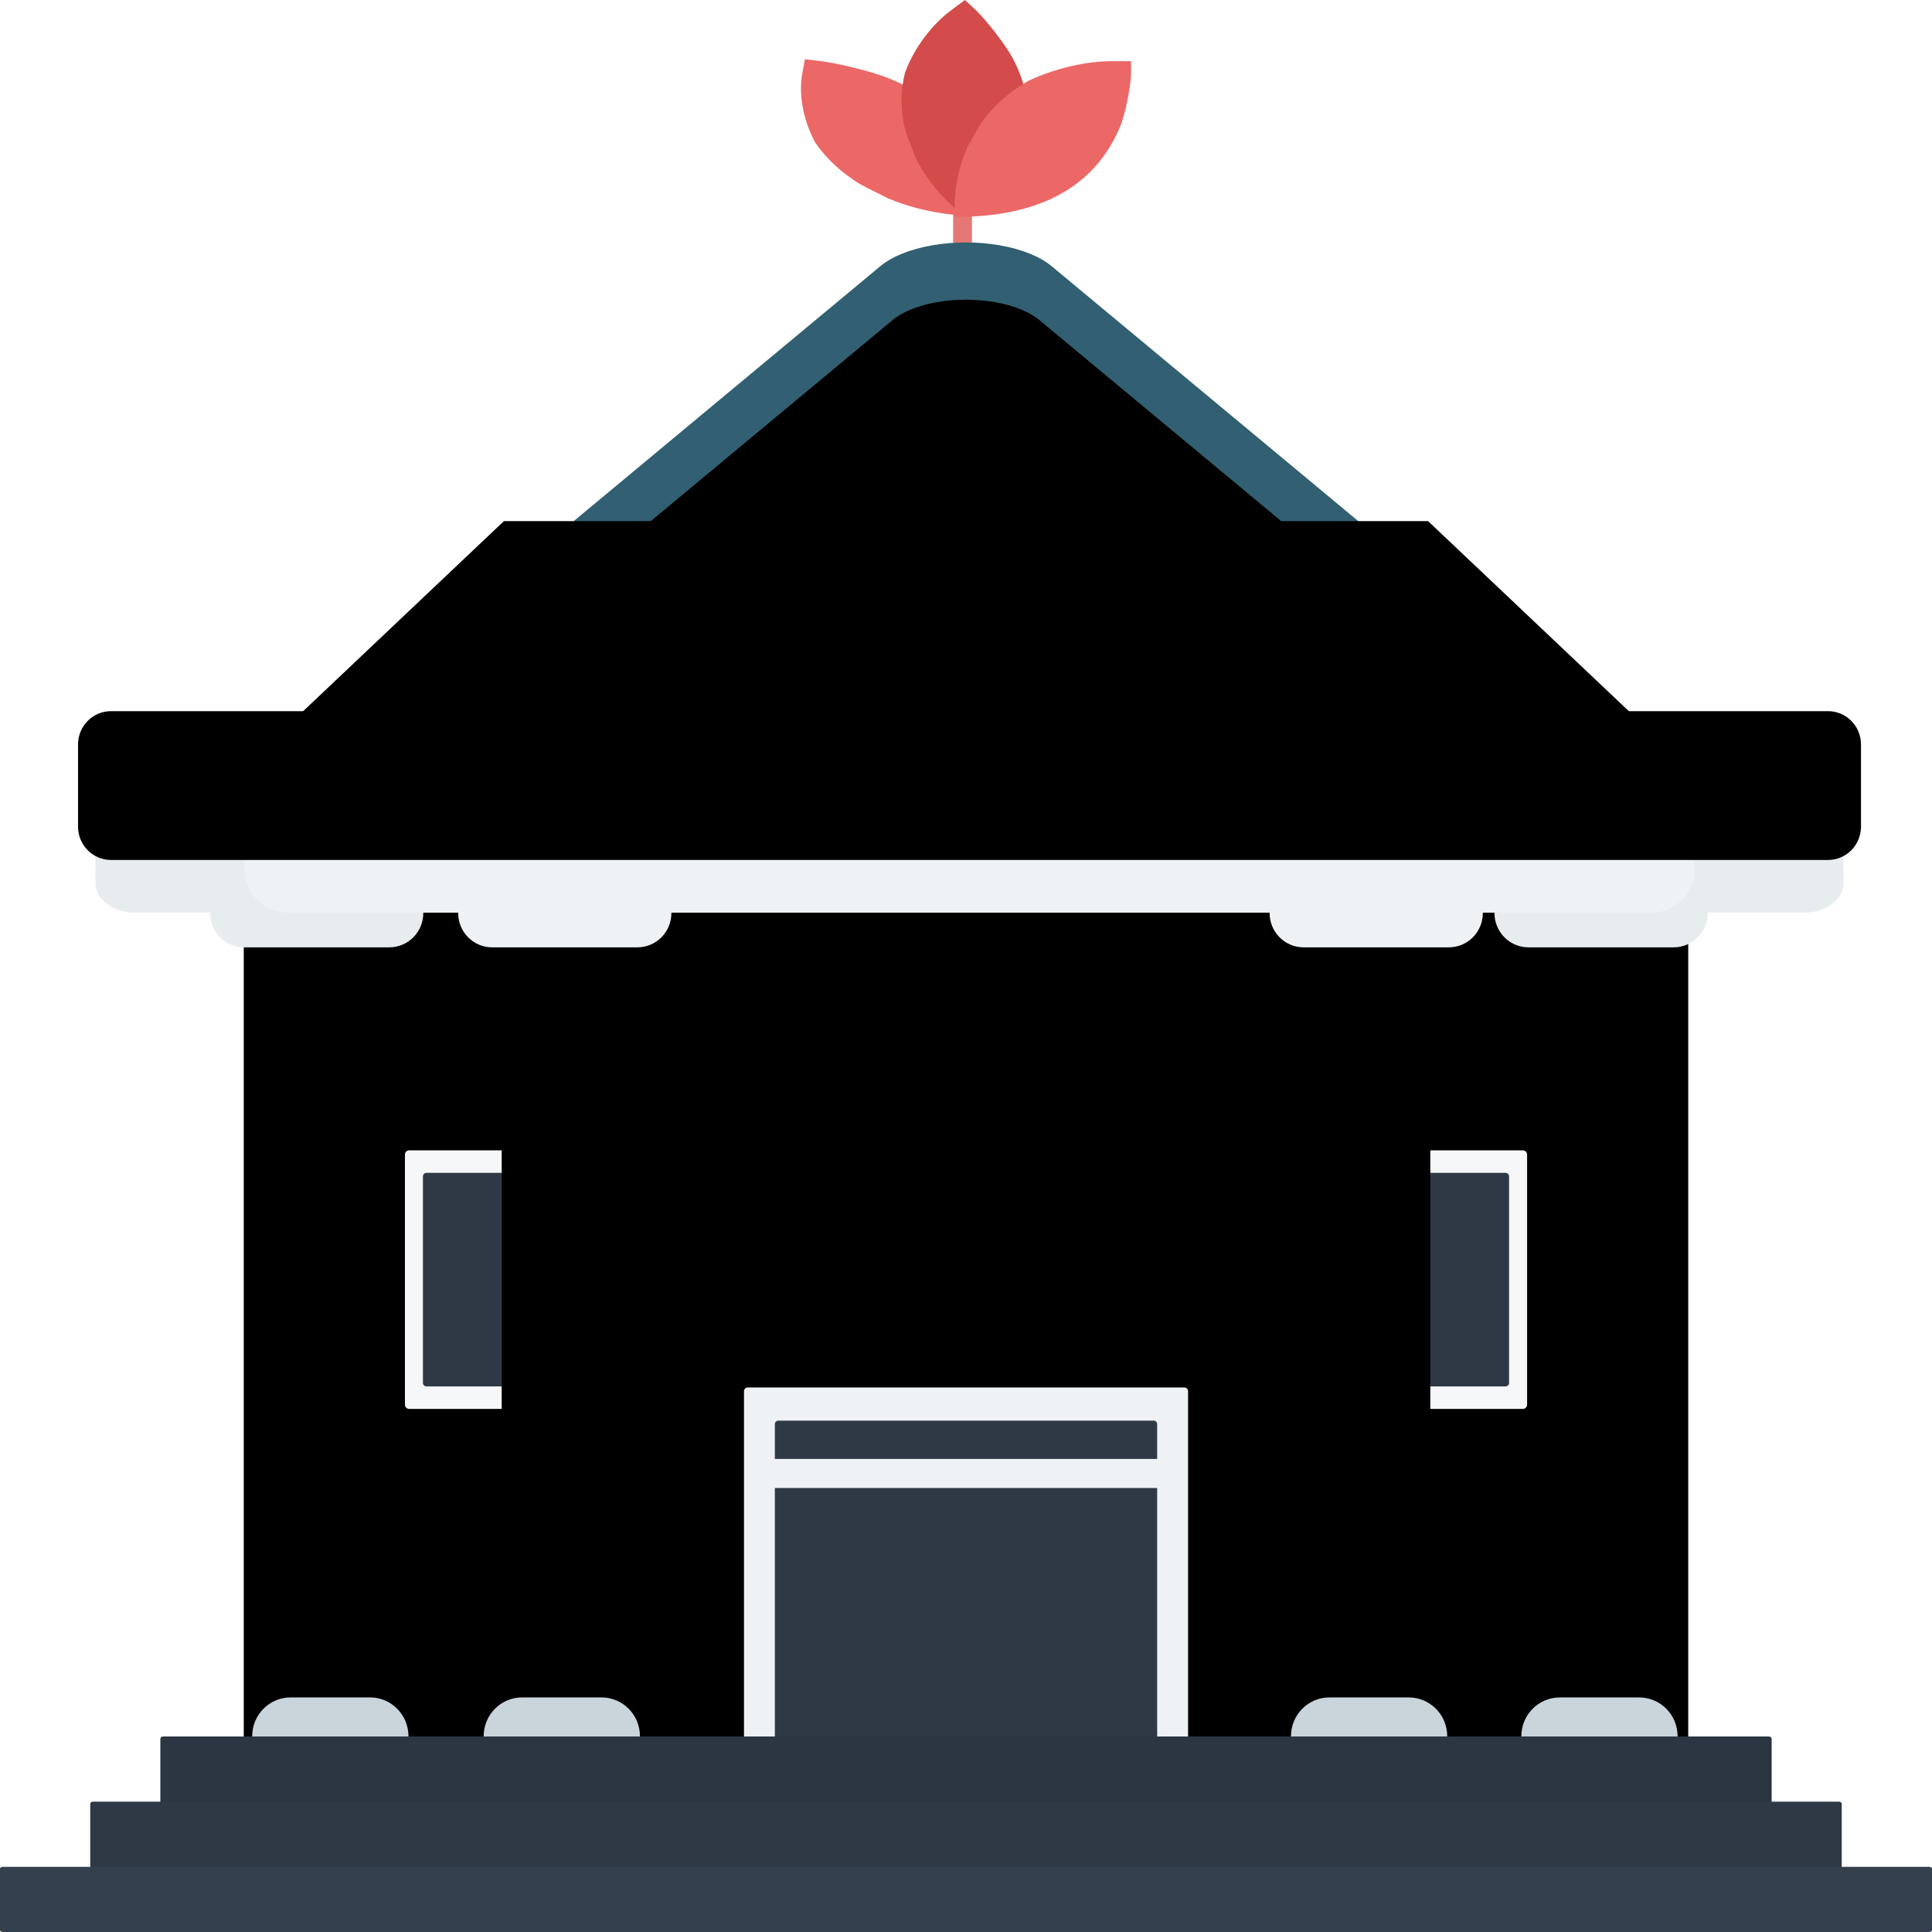
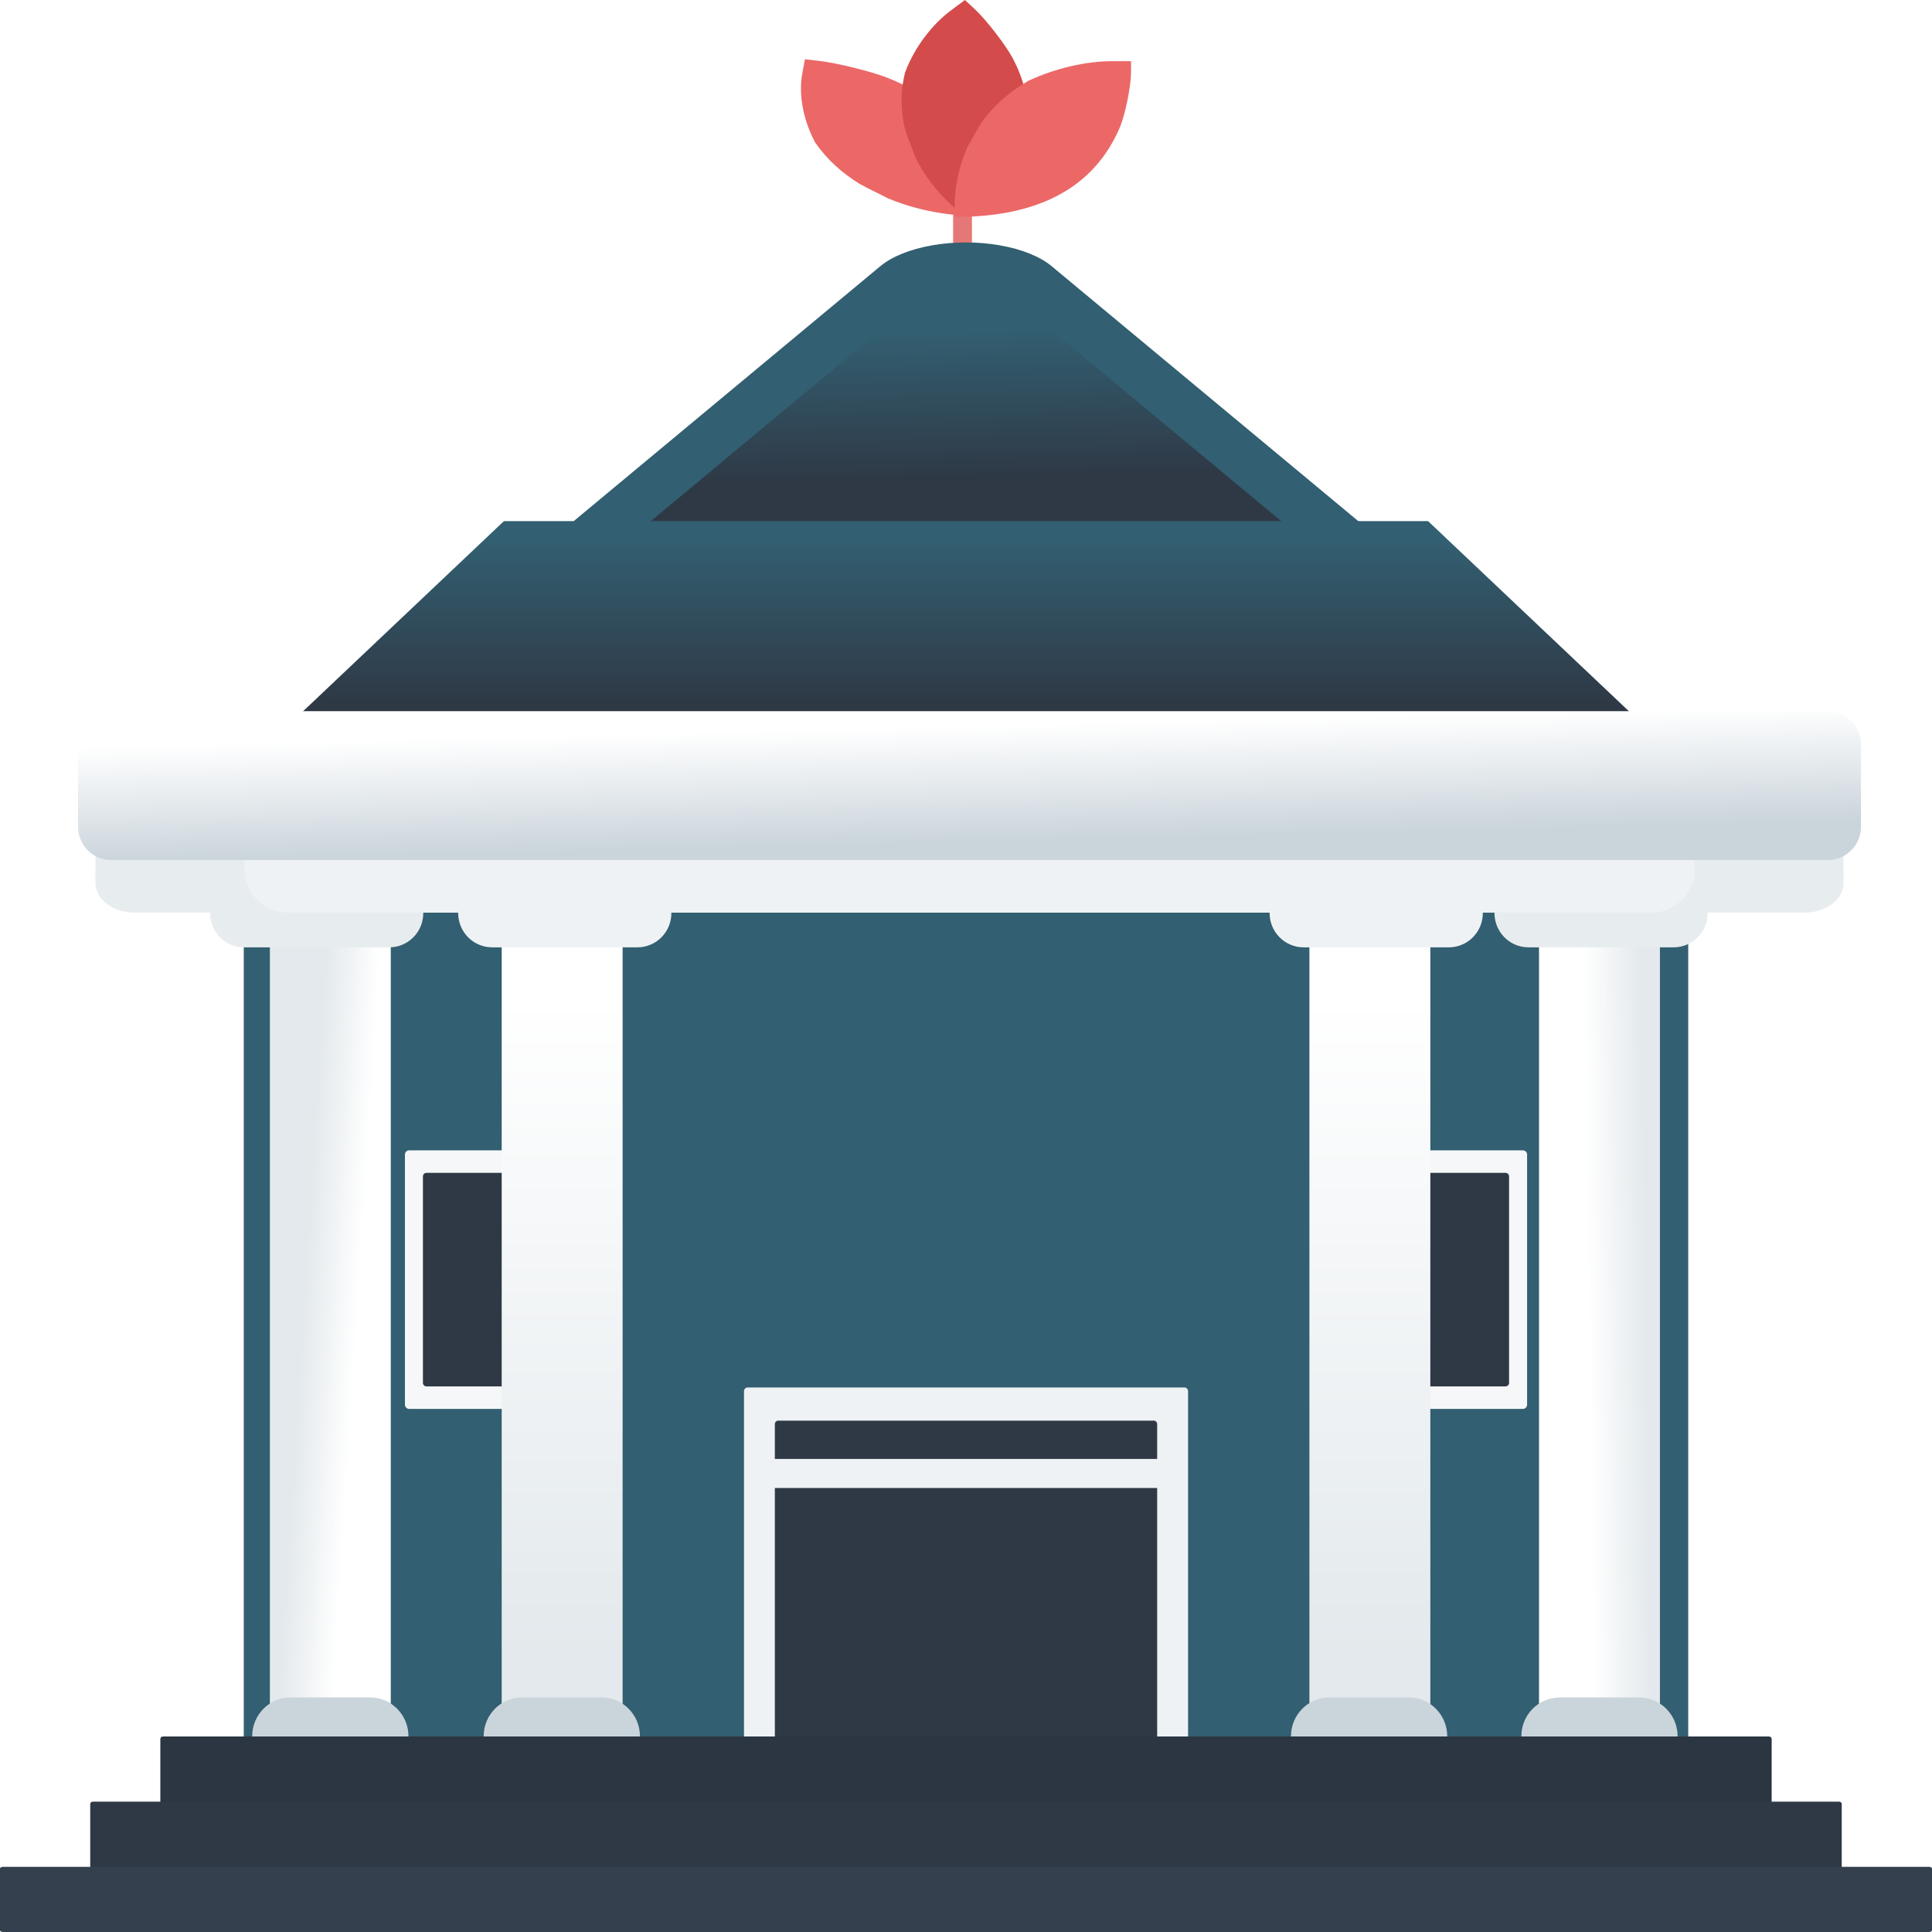
<svg xmlns="http://www.w3.org/2000/svg" width="200" height="200" viewBox="0 0 200 200" fill="none">
  <path d="M99.641 19.226C99.382 19.226 99.134 19.307 98.952 19.451C98.769 19.594 98.666 19.789 98.666 19.992V25.268C98.666 25.471 98.769 25.666 98.952 25.81C99.134 25.954 99.382 26.034 99.641 26.034C99.899 26.034 100.147 25.954 100.33 25.81C100.513 25.666 100.616 25.471 100.616 25.268V19.992C100.616 19.789 100.513 19.594 100.33 19.451C100.147 19.307 99.899 19.226 99.641 19.226Z" fill="#E57876" />
  <path d="M83.054 7.603C82.663 9.715 83.114 12.278 84.277 14.544L84.398 14.781L84.424 14.799C85.661 16.592 87.272 17.976 89.004 19.045C89.492 19.312 90.021 19.588 90.503 19.821C91.087 20.103 91.596 20.36 91.952 20.548C96.428 22.419 100.662 22.344 100.9 22.355C101.76 19.522 101.573 16.755 99.696 14.051C99.436 13.693 99.236 13.339 99.25 13.263C99.263 13.187 99.21 13.096 99.131 13.06C99.052 13.025 98.628 12.602 98.19 12.12C96.757 10.545 94.451 9.066 91.814 8.032C90.184 7.393 86.6 6.509 84.8 6.303L83.326 6.134L83.054 7.603Z" fill="#EB6867" />
  <path d="M98.483 1.046C96.461 2.55 94.717 4.868 93.762 7.325L93.662 7.581L93.668 7.61C93.155 9.723 93.263 11.703 93.721 13.492C93.878 13.969 94.059 14.475 94.239 14.92C94.457 15.46 94.638 15.939 94.758 16.281C96.668 20.183 99.768 22.265 99.942 22.4C102.911 20.562 105.233 18.332 105.997 15.14C106.09 14.712 106.225 14.317 106.297 14.263C106.37 14.209 106.403 14.107 106.371 14.036C106.339 13.965 106.36 13.397 106.416 12.772C106.601 10.732 106.036 8.304 104.856 6.061C104.126 4.675 102.096 2.048 100.883 0.922L99.889 0L98.483 1.046Z" fill="#D34B4A" />
  <path d="M115.197 6.328C112.483 6.328 109.323 7.049 106.639 8.281L106.359 8.409L106.34 8.432C104.262 9.653 102.753 11.106 101.658 12.608C101.392 13.027 101.121 13.478 100.898 13.887C100.627 14.382 100.378 14.815 100.192 15.12C98.484 18.873 98.84 22.27 98.861 22.456C107.474 22.47 113.232 19.459 115.919 13.208C116.488 11.848 117.083 8.93 117.084 7.5V6.328L115.197 6.328Z" fill="#EB6867" />
  <path d="M174.219 180.845H25.78C25.479 180.845 25.234 180.598 25.234 180.293V86.647C25.234 86.342 25.479 86.095 25.78 86.095H174.219C174.52 86.095 174.765 86.342 174.765 86.647V180.293C174.765 180.598 174.52 180.845 174.219 180.845Z" fill="url(#paint0_linear_324_1241)" />
  <path d="M186.798 87.386H13.924C11.694 87.386 9.887 88.746 9.887 90.423V91.436C9.887 93.113 11.694 94.472 13.924 94.472H186.798C189.027 94.472 190.835 93.113 190.835 91.436V90.423C190.835 88.746 189.027 87.386 186.798 87.386Z" fill="#E7ECEF" />
  <path d="M189.364 87.386H11.358C10.545 87.386 9.887 87.882 9.887 88.493V90.663C9.887 91.275 10.545 91.77 11.358 91.77H189.364C190.176 91.77 190.835 91.275 190.835 90.663V88.493C190.835 87.882 190.176 87.386 189.364 87.386Z" fill="#E7ECEF" />
  <path d="M40.454 88.654H27.938V181.377H40.454V88.654Z" fill="url(#paint1_linear_324_1241)" />
  <path d="M171.835 88.654H159.318V181.377H171.835V88.654Z" fill="url(#paint2_linear_324_1241)" />
  <path d="M96.496 25.395C94.233 25.791 92.333 26.556 91.129 27.557L29.24 79.017C28.342 79.764 27.869 80.612 27.869 81.475C27.869 82.337 28.343 83.185 29.241 83.932C30.14 84.679 31.433 85.3 32.989 85.731C34.546 86.162 36.312 86.39 38.109 86.39L161.894 86.389C163.691 86.389 165.457 86.161 167.014 85.73C168.57 85.299 169.863 84.678 170.762 83.931C171.66 83.184 172.134 82.336 172.134 81.473C172.134 80.61 171.662 79.763 170.763 79.016L108.867 27.557C107.663 26.556 105.763 25.791 103.501 25.396C101.239 25 98.758 25 96.496 25.395Z" fill="#325F71" />
  <path d="M97.001 31.279C95.064 31.617 93.438 32.273 92.407 33.129L39.441 77.17C38.672 77.81 38.267 78.535 38.268 79.273C38.268 80.012 38.673 80.737 39.442 81.377C40.211 82.016 41.318 82.547 42.65 82.916C43.982 83.286 45.493 83.48 47.031 83.48L152.97 83.479C154.509 83.479 156.02 83.285 157.352 82.915C158.684 82.546 159.79 82.015 160.56 81.376C161.329 80.736 161.734 80.011 161.734 79.272C161.734 78.534 161.33 77.809 160.561 77.169L107.588 33.129C106.558 32.273 104.932 31.618 102.996 31.279C101.06 30.941 98.937 30.941 97.001 31.279Z" fill="url(#paint3_linear_324_1241)" />
  <path d="M62.863 119.082H42.357C42.114 119.082 41.918 119.281 41.918 119.526V145.407C41.918 145.652 42.114 145.851 42.357 145.851H62.863C63.105 145.851 63.302 145.652 63.302 145.407V119.526C63.302 119.281 63.105 119.082 62.863 119.082Z" fill="#F5F7F8" />
  <path d="M61.077 121.415H44.144C43.944 121.415 43.781 121.579 43.781 121.781V143.153C43.781 143.355 43.944 143.519 44.144 143.519H61.077C61.277 143.519 61.439 143.355 61.439 143.153V121.781C61.439 121.579 61.277 121.415 61.077 121.415Z" fill="#2F3946" />
  <path d="M157.646 119.082H137.14C136.898 119.082 136.701 119.281 136.701 119.526V145.407C136.701 145.652 136.898 145.851 137.14 145.851H157.646C157.889 145.851 158.085 145.652 158.085 145.407V119.526C158.085 119.281 157.889 119.082 157.646 119.082Z" fill="#F5F7F8" />
  <path d="M155.856 121.415H138.923C138.723 121.415 138.561 121.579 138.561 121.781V143.153C138.561 143.355 138.723 143.519 138.923 143.519H155.856C156.056 143.519 156.219 143.355 156.219 143.153V121.781C156.219 121.579 156.056 121.415 155.856 121.415Z" fill="#2F3946" />
  <path d="M51.935 88.652V181.375H64.453V88.652H51.935ZM135.55 88.652V181.375H148.067V88.652H135.55Z" fill="url(#paint4_linear_324_1241)" />
  <path d="M40.307 90.97H25.258C23.318 90.97 21.746 92.559 21.746 94.519C21.746 96.479 23.318 98.067 25.258 98.067H40.307C42.246 98.067 43.819 96.479 43.819 94.519C43.819 92.559 42.246 90.97 40.307 90.97Z" fill="#E7ECEF" />
  <path d="M173.268 90.97H158.219C156.279 90.97 154.707 92.559 154.707 94.519C154.707 96.479 156.279 98.067 158.219 98.067H173.268C175.207 98.067 176.78 96.479 176.78 94.519C176.78 92.559 175.207 90.97 173.268 90.97Z" fill="#E7ECEF" />
  <path d="M170.973 83.944H29.756C27.29 83.944 25.291 85.964 25.291 88.456V89.96C25.291 92.452 27.29 94.472 29.756 94.472H170.973C173.438 94.472 175.437 92.452 175.437 89.96V88.456C175.437 85.964 173.438 83.944 170.973 83.944Z" fill="#EFF2F4" />
  <path d="M122.621 143.63H77.385C77.182 143.63 77.018 143.81 77.018 144.033V180.731C77.018 180.954 77.182 181.135 77.385 181.135H122.621C122.824 181.135 122.989 180.954 122.989 180.731V144.033C122.989 143.81 122.824 143.63 122.621 143.63Z" fill="#EFF2F4" />
  <path d="M119.456 147.066H80.546C80.362 147.066 80.213 147.23 80.213 147.432V180.767C80.213 180.969 80.362 181.133 80.546 181.133H119.456C119.64 181.133 119.789 180.969 119.789 180.767V147.432C119.789 147.23 119.64 147.066 119.456 147.066Z" fill="#2F3946" />
  <path d="M121.585 151.027H78.419C78.286 151.027 78.178 151.146 78.178 151.292V153.772C78.178 153.918 78.286 154.037 78.419 154.037H121.585C121.718 154.037 121.826 153.918 121.826 153.772V151.292C121.826 151.146 121.718 151.027 121.585 151.027Z" fill="#EFF2F4" />
  <path d="M38.31 175.716H30.08C27.886 175.716 26.107 177.514 26.107 179.731C26.107 181.949 27.886 183.746 30.08 183.746H38.31C40.504 183.746 42.283 181.949 42.283 179.731C42.283 177.514 40.504 175.716 38.31 175.716Z" fill="#CAD4DB" />
  <path d="M62.273 175.716H54.043C51.849 175.716 50.07 177.514 50.07 179.731C50.07 181.949 51.849 183.746 54.043 183.746H62.273C64.467 183.746 66.246 181.949 66.246 179.731C66.246 177.514 64.467 175.716 62.273 175.716Z" fill="#CAD4DB" />
  <path d="M145.843 175.719H137.613C135.419 175.719 133.641 177.517 133.641 179.734C133.641 181.952 135.419 183.749 137.613 183.749H145.843C148.037 183.749 149.816 181.952 149.816 179.734C149.816 177.517 148.037 175.719 145.843 175.719Z" fill="#CAD4DB" />
  <path d="M169.693 175.719H161.463C159.269 175.719 157.49 177.517 157.49 179.734C157.49 181.952 159.269 183.749 161.463 183.749H169.693C171.887 183.749 173.665 181.952 173.665 179.734C173.665 177.517 171.887 175.719 169.693 175.719Z" fill="#CAD4DB" />
  <path d="M16.881 179.761H183.118C183.275 179.761 183.402 179.871 183.402 180.008V188.704C183.402 188.841 183.275 188.951 183.118 188.951H16.881C16.724 188.951 16.598 188.841 16.598 188.704V180.008C16.598 179.871 16.724 179.761 16.881 179.761Z" fill="#2C3542" />
  <path d="M9.623 186.506H190.372C190.53 186.506 190.656 186.606 190.656 186.731V194.624C190.656 194.748 190.53 194.848 190.372 194.848H9.623C9.466 194.848 9.34 194.748 9.34 194.624V186.731C9.34 186.606 9.466 186.506 9.623 186.506Z" fill="#2F3946" />
  <path d="M0.313 193.253H199.687C199.861 193.253 200 193.334 200 193.435V199.819C200 199.919 199.86 200 199.687 200H0.313C0.139 200 0 199.919 0 199.819V193.435C0 193.334 0.14 193.253 0.313 193.253Z" fill="#35404E" />
  <path d="M65.991 90.97H50.941C49.002 90.97 47.43 92.559 47.43 94.519C47.43 96.479 49.002 98.067 50.941 98.067H65.991C67.93 98.067 69.502 96.479 69.502 94.519C69.502 92.559 67.93 90.97 65.991 90.97Z" fill="#EFF2F4" />
  <path d="M149.991 90.97H134.941C133.002 90.97 131.43 92.559 131.43 94.519C131.43 96.479 133.002 98.067 134.941 98.067H149.991C151.93 98.067 153.502 96.479 153.502 94.519C153.502 92.559 151.93 90.97 149.991 90.97Z" fill="#EFF2F4" />
  <path d="M52.165 53.947H147.835L172.281 77.089L163.944 84.813H36.056L27.719 77.089L52.165 53.947Z" fill="url(#paint5_linear_324_1241)" />
  <path d="M189.24 73.619H11.489C9.605 73.619 8.078 75.163 8.078 77.066V85.576C8.078 87.48 9.605 89.023 11.489 89.023H189.24C191.123 89.023 192.65 87.48 192.65 85.576V77.066C192.65 75.163 191.123 73.619 189.24 73.619Z" fill="url(#paint6_linear_324_1241)" />
  <defs>
    <linearGradient id="paint0_linear_324_1241" x1="111.454" y1="170.713" x2="110.569" y2="96.896" gradientUnits="userSpaceOnUse">
-       <stop stopColor="#325F71" />
-       <stop offset="1" stopColor="#325F71" />
+       <stop stop-color="#325F71" />
+       <stop offset="1" stop-color="#325F71" />
    </linearGradient>
    <linearGradient id="paint1_linear_324_1241" x1="36.98" y1="136.955" x2="31.295" y2="136.594" gradientUnits="userSpaceOnUse">
-       <stop stopColor="white" />
-       <stop offset="1" stopColor="#E3E9EC" />
+       <stop stop-color="white" />
+       <stop offset="1" stop-color="#E3E9EC" />
    </linearGradient>
    <linearGradient id="paint2_linear_324_1241" x1="164.377" y1="136.037" x2="170.465" y2="135.952" gradientUnits="userSpaceOnUse">
-       <stop stopColor="white" />
-       <stop offset="1" stopColor="#E3E9EC" />
+       <stop stop-color="white" />
+       <stop offset="1" stop-color="#E3E9EC" />
    </linearGradient>
    <linearGradient id="paint3_linear_324_1241" x1="101.426" y1="49.332" x2="101.118" y2="34.324" gradientUnits="userSpaceOnUse">
-       <stop stopColor="#2F3946" />
-       <stop offset="1" stopColor="#325F71" />
+       <stop stop-color="#2F3946" />
+       <stop offset="1" stop-color="#325F71" />
    </linearGradient>
    <linearGradient id="paint4_linear_324_1241" x1="58.512" y1="103.365" x2="58.512" y2="171.427" gradientUnits="userSpaceOnUse">
-       <stop stopColor="white" />
-       <stop offset="1" stopColor="#E3E9EC" />
+       <stop stop-color="white" />
+       <stop offset="1" stop-color="#E3E9EC" />
    </linearGradient>
    <linearGradient id="paint5_linear_324_1241" x1="100.221" y1="56.023" x2="100.221" y2="72.652" gradientUnits="userSpaceOnUse">
-       <stop stopColor="#325F71" />
-       <stop offset="1" stopColor="#2F3946" />
+       <stop stop-color="#325F71" />
+       <stop offset="1" stop-color="#2F3946" />
    </linearGradient>
    <linearGradient id="paint6_linear_324_1241" x1="108.118" y1="87.017" x2="107.829" y2="74.972" gradientUnits="userSpaceOnUse">
-       <stop stopColor="#CAD4DB" />
-       <stop offset="1" stopColor="white" />
+       <stop stop-color="#CAD4DB" />
+       <stop offset="1" stop-color="white" />
    </linearGradient>
  </defs>
</svg>
